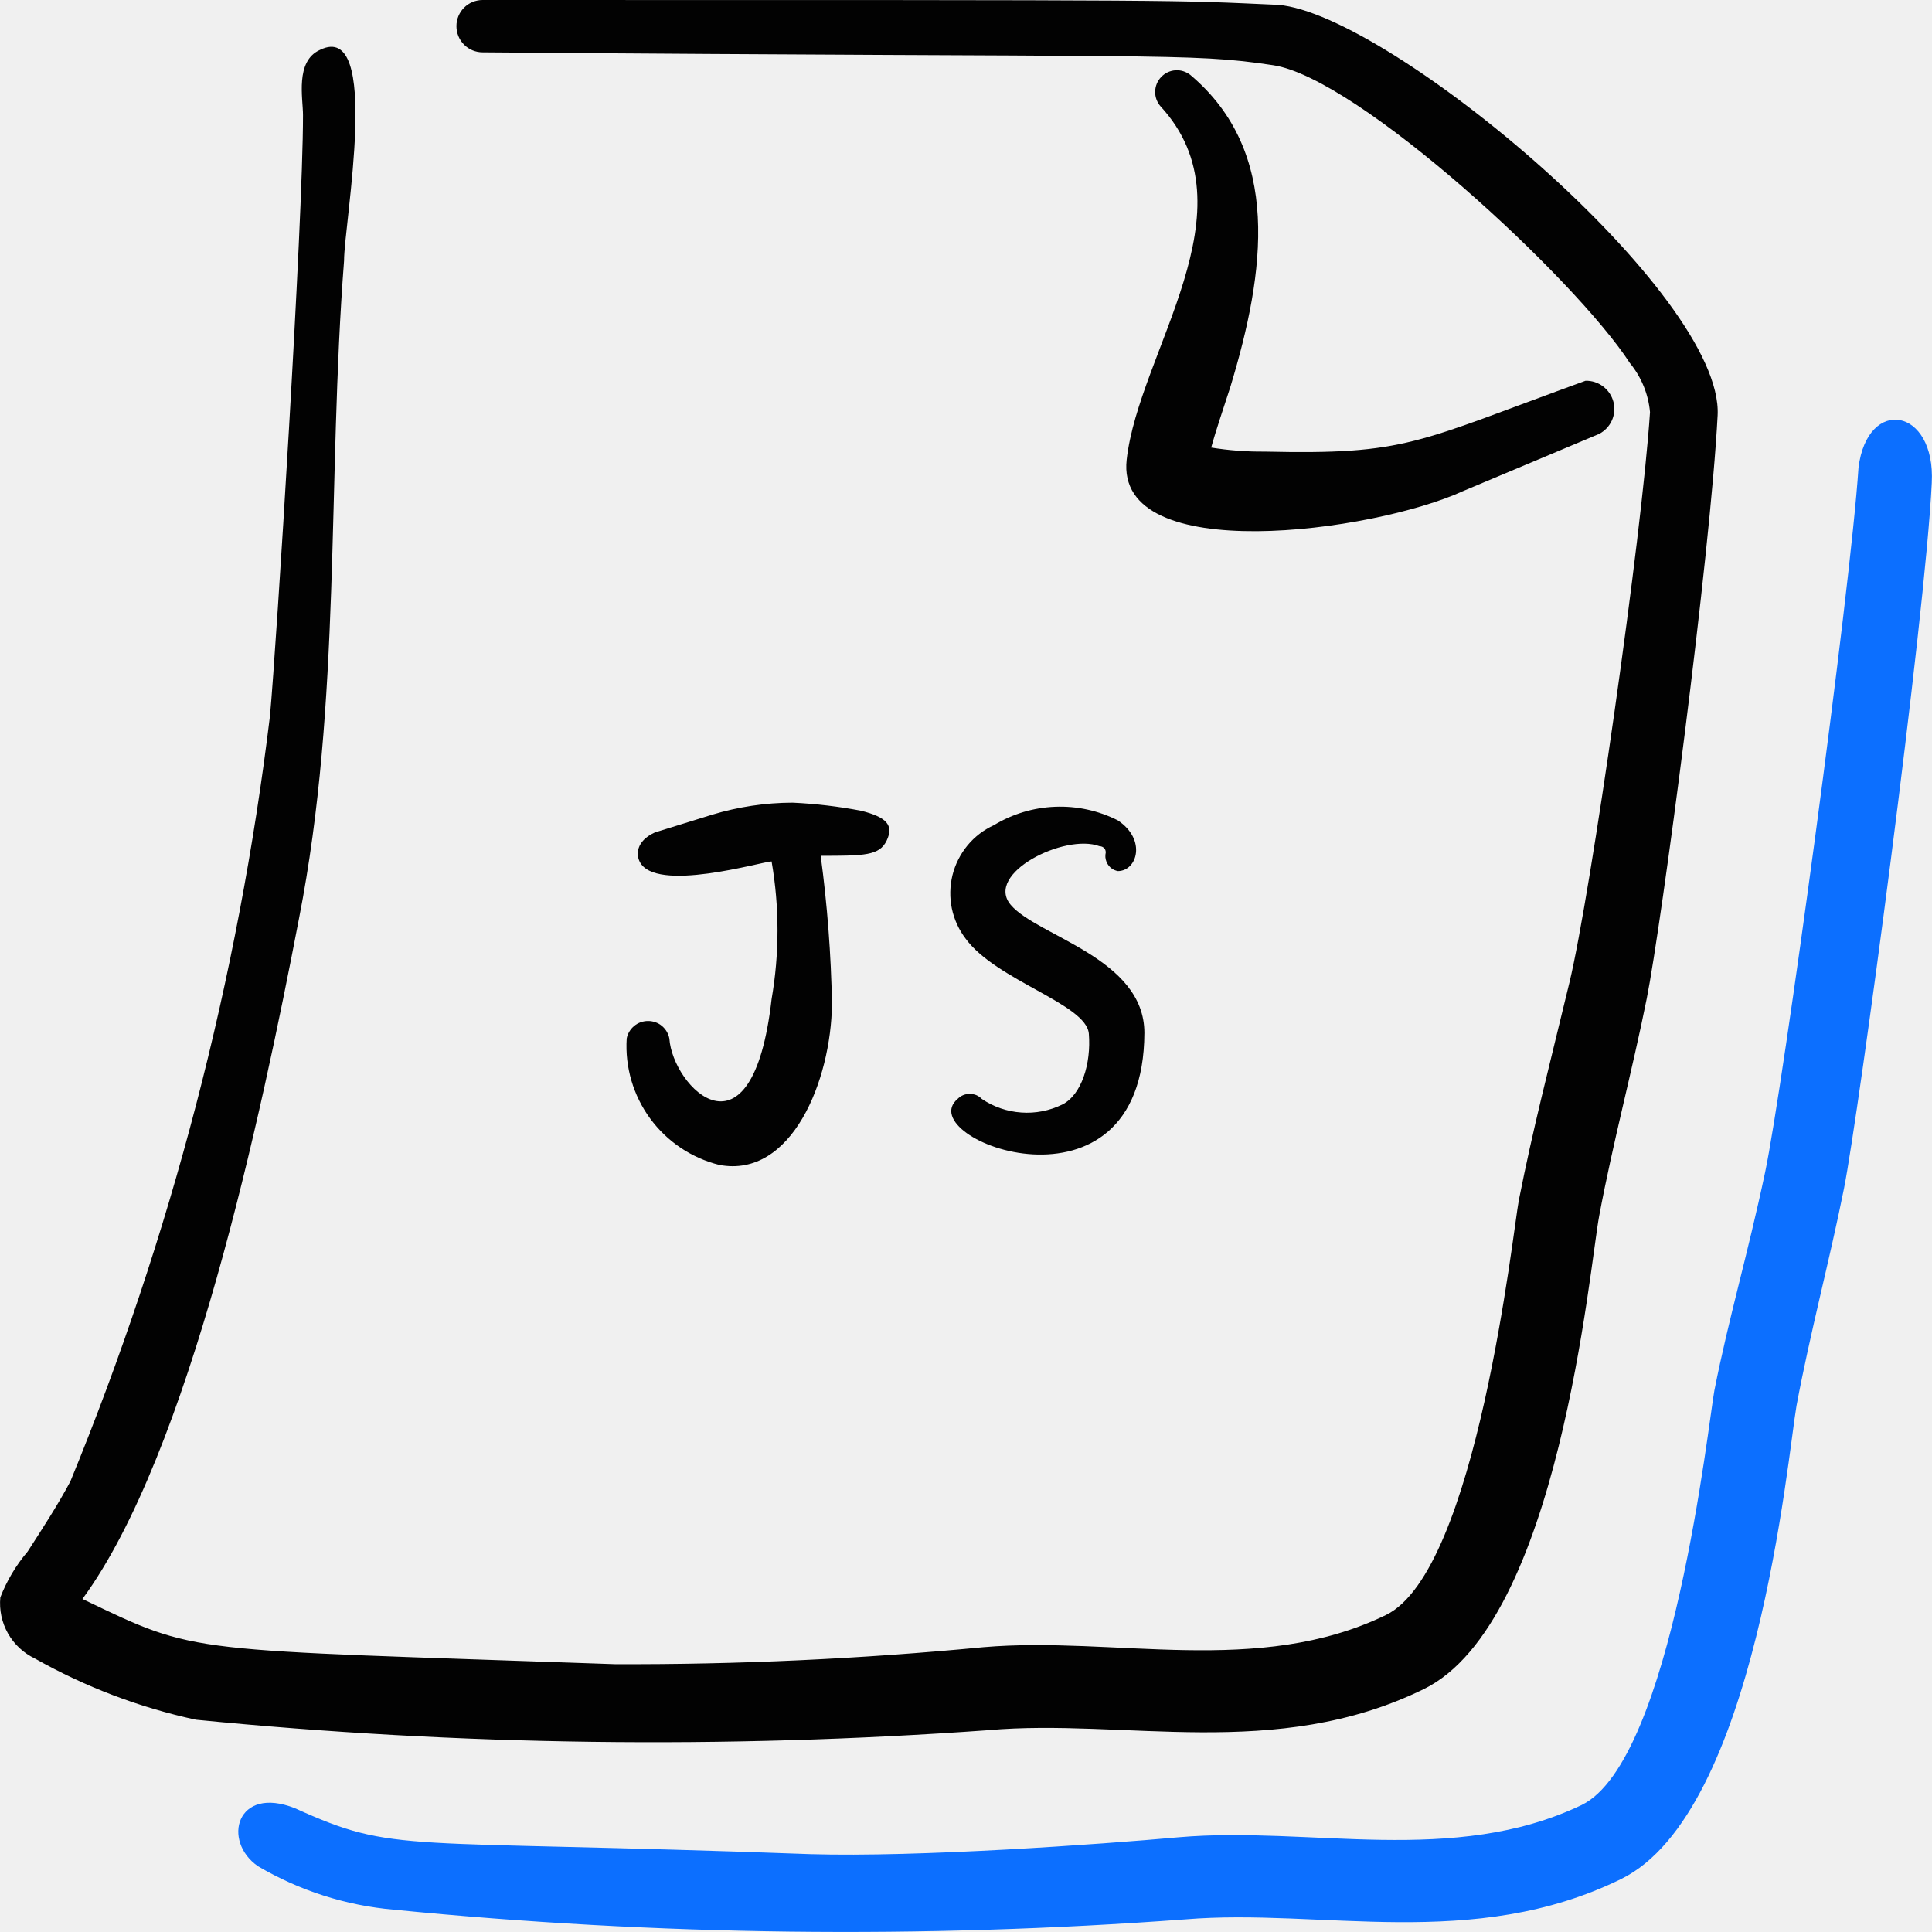
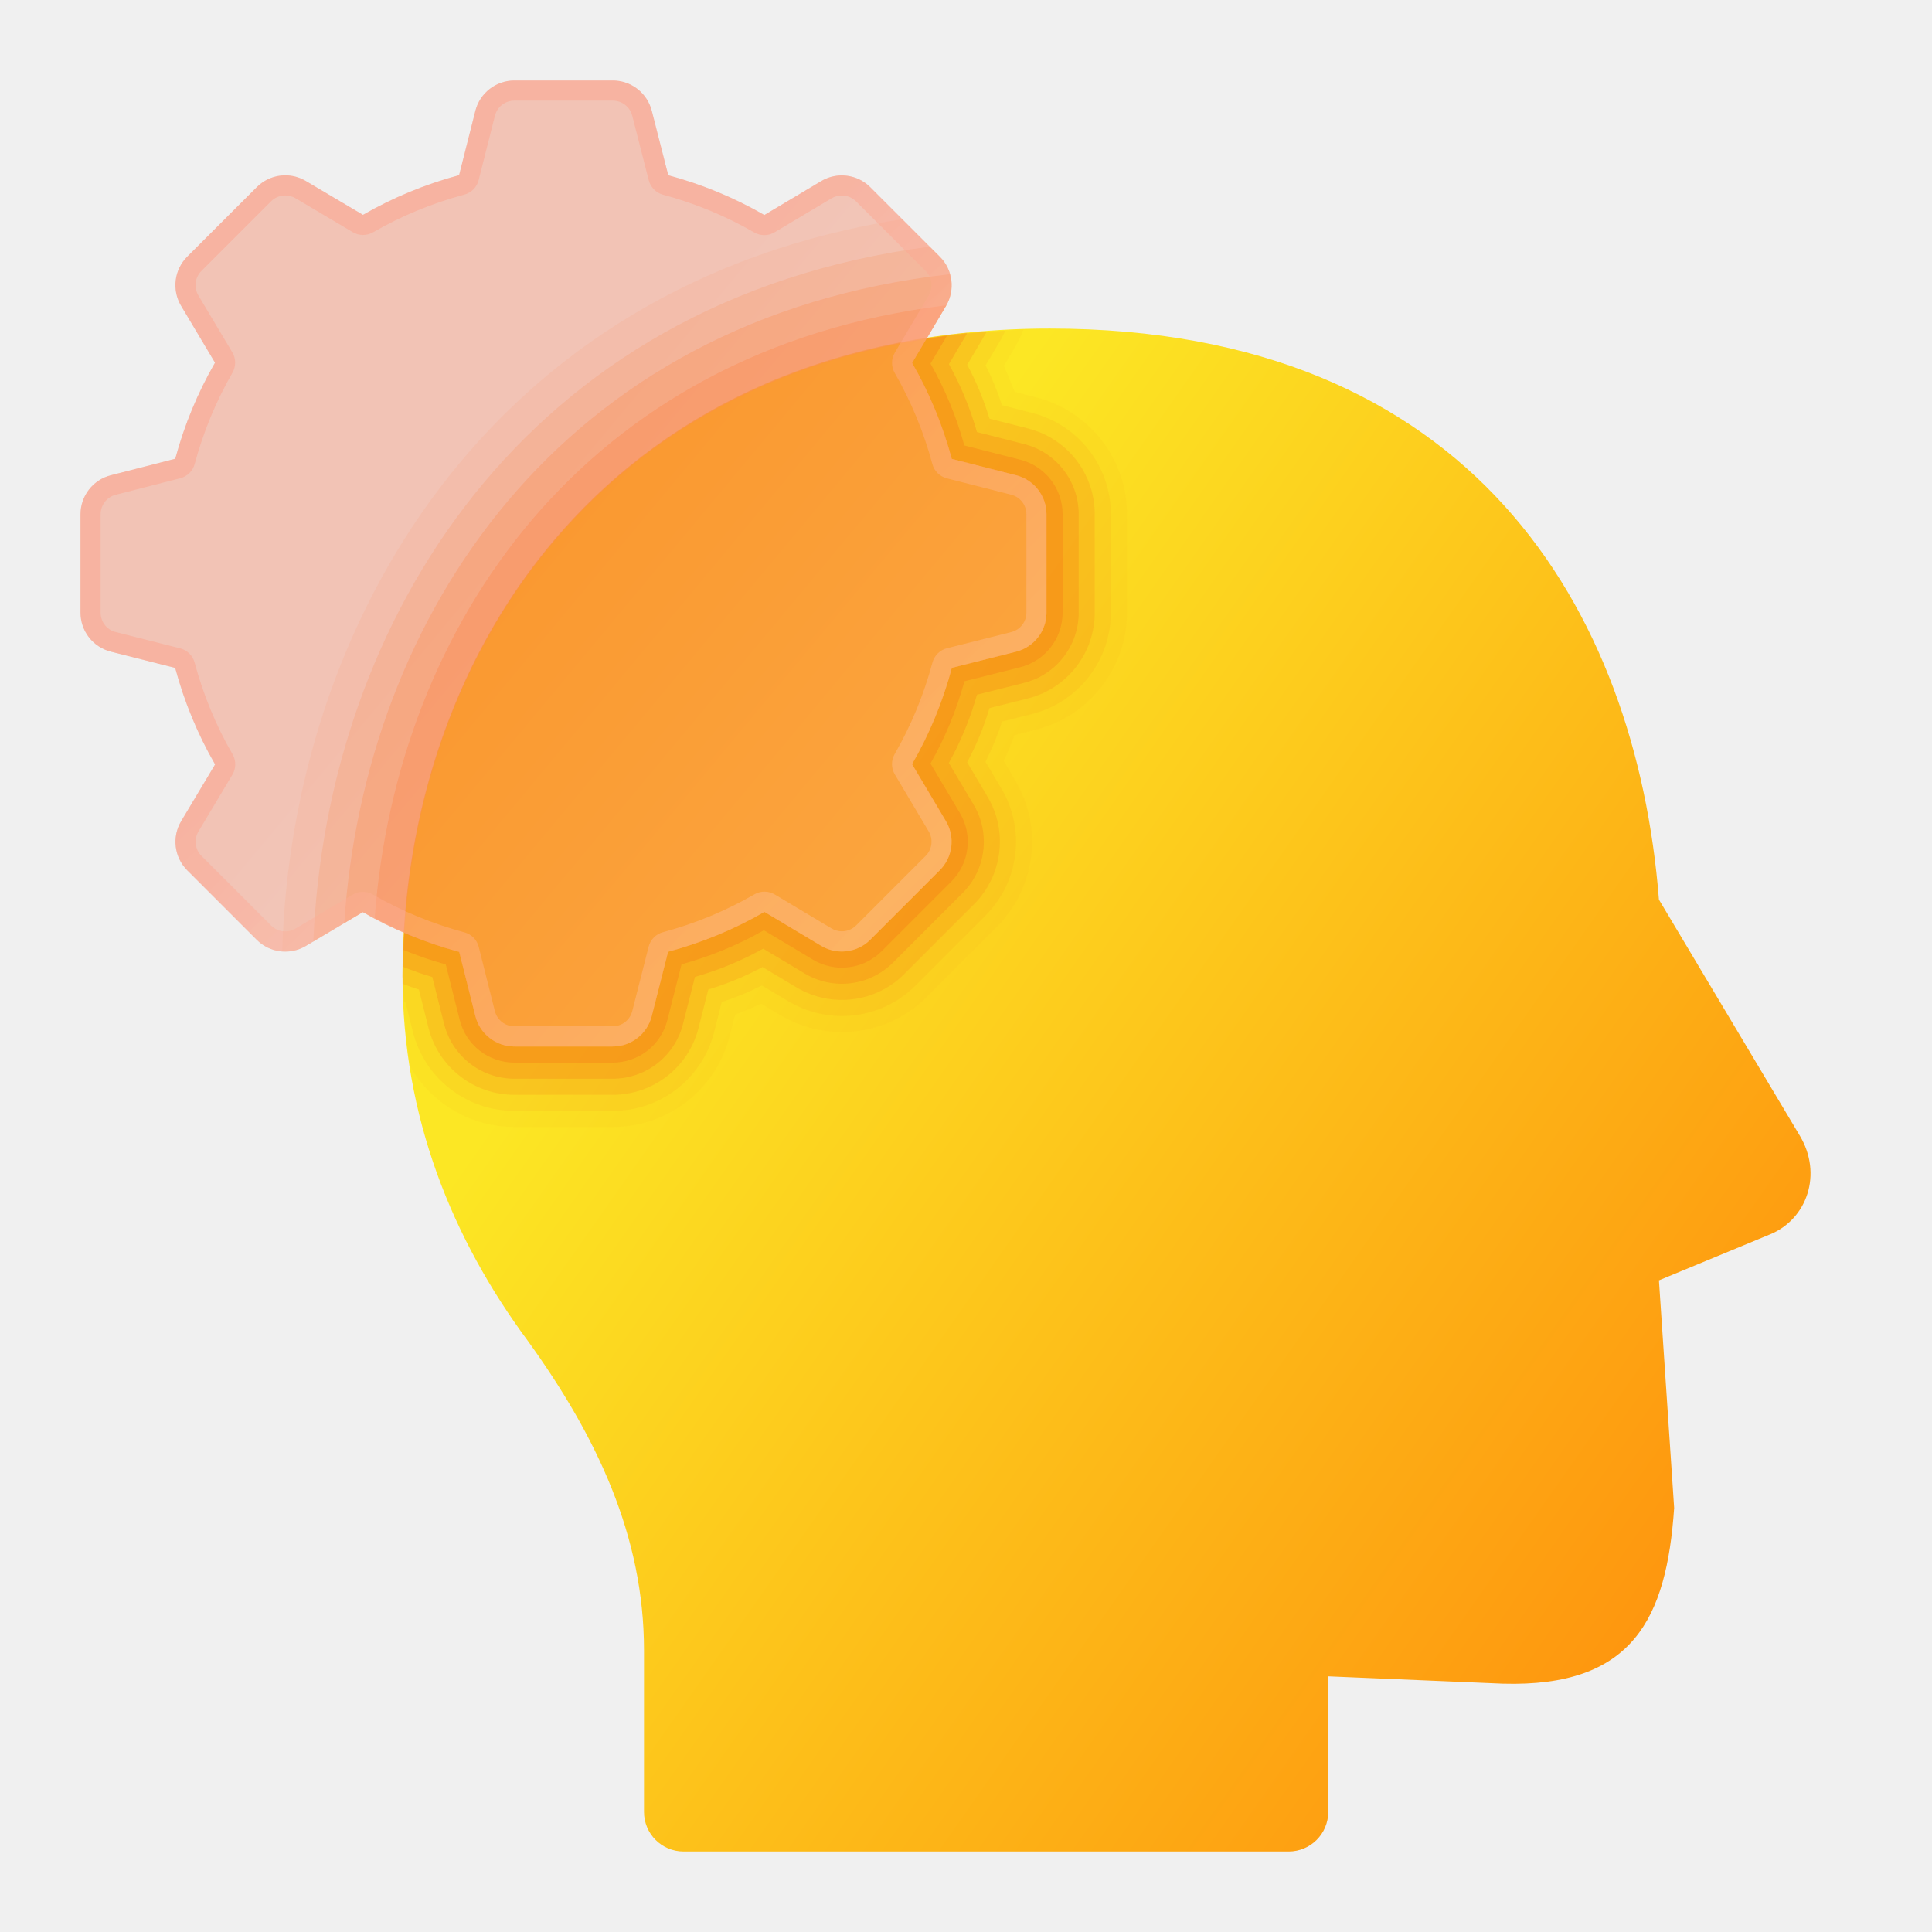
- <svg xmlns="http://www.w3.org/2000/svg" width="24" height="24" viewBox="0 0 24 24" fill="none">
-   <g clip-path="url(#clip0_58_20)">
-     <path fill-rule="evenodd" clip-rule="evenodd" d="M8.315 12.901C8.303 12.839 8.27 12.784 8.222 12.744C8.174 12.704 8.113 12.683 8.05 12.683C7.988 12.683 7.927 12.704 7.879 12.744C7.83 12.784 7.797 12.839 7.785 12.901C7.763 13.256 7.866 13.607 8.076 13.894C8.286 14.181 8.59 14.385 8.935 14.471C9.835 14.641 10.325 13.421 10.335 12.471C10.324 11.855 10.277 11.241 10.195 10.631C10.735 10.631 10.925 10.631 11.015 10.441C11.105 10.251 11.015 10.151 10.695 10.071C10.415 10.018 10.131 9.984 9.845 9.971C9.506 9.972 9.17 10.023 8.845 10.121L8.135 10.341C7.895 10.451 7.905 10.621 7.945 10.701C8.135 11.101 9.475 10.701 9.585 10.701C9.683 11.267 9.683 11.845 9.585 12.411C9.345 14.521 8.355 13.501 8.315 12.901ZM13.656 10.511C13.656 10.511 13.736 10.511 13.736 10.591C13.727 10.629 13.73 10.668 13.745 10.705C13.759 10.741 13.784 10.772 13.816 10.793C13.838 10.807 13.861 10.816 13.886 10.821C14.126 10.821 14.246 10.431 13.886 10.191C13.646 10.07 13.378 10.011 13.108 10.022C12.839 10.032 12.577 10.111 12.346 10.251C12.219 10.309 12.107 10.395 12.018 10.503C11.93 10.61 11.866 10.736 11.832 10.872C11.799 11.007 11.796 11.149 11.824 11.285C11.853 11.422 11.911 11.55 11.996 11.661C12.376 12.181 13.496 12.471 13.526 12.841C13.556 13.211 13.436 13.601 13.196 13.721C13.038 13.798 12.862 13.833 12.687 13.82C12.511 13.808 12.342 13.75 12.196 13.651C12.177 13.631 12.153 13.615 12.128 13.604C12.102 13.594 12.074 13.588 12.046 13.588C12.018 13.588 11.991 13.594 11.965 13.604C11.939 13.615 11.916 13.631 11.896 13.651C11.306 14.151 14.206 15.261 14.216 12.831C14.216 11.901 12.886 11.631 12.556 11.241C12.226 10.851 13.226 10.351 13.656 10.511ZM15.706 5.61C15.485 5.612 15.264 5.595 15.046 5.56C15.106 5.34 15.196 5.08 15.286 4.8C15.716 3.38 15.926 1.89 14.786 0.93C14.733 0.889 14.667 0.868 14.6 0.873C14.533 0.878 14.47 0.908 14.424 0.957C14.378 1.005 14.351 1.07 14.35 1.137C14.348 1.204 14.372 1.269 14.416 1.32C15.596 2.6 14.146 4.37 13.996 5.71C13.846 7.05 17.066 6.61 18.176 6.1L19.866 5.39C19.936 5.353 19.992 5.294 20.024 5.222C20.056 5.15 20.062 5.069 20.043 4.993C20.023 4.916 19.978 4.849 19.915 4.801C19.852 4.753 19.775 4.728 19.696 4.73C17.576 5.5 17.486 5.65 15.706 5.61Z" fill="#020202" />
-     <path fill-rule="evenodd" clip-rule="evenodd" d="M15.876 0.06C14.496 0 15.126 0 5.995 0C5.909 0 5.826 0.034 5.765 0.095C5.704 0.156 5.67 0.239 5.67 0.325C5.67 0.411 5.704 0.494 5.765 0.555C5.826 0.616 5.909 0.65 5.995 0.65C14.506 0.72 14.756 0.65 15.816 0.81C16.876 0.97 19.566 3.46 20.247 4.51C20.39 4.684 20.477 4.897 20.497 5.12C20.397 6.66 19.757 11.122 19.497 12.202C19.237 13.282 19.047 14.002 18.867 14.912C18.797 15.272 18.347 19.512 17.217 20.062C15.627 20.833 13.847 20.322 12.216 20.462C10.694 20.608 9.165 20.679 7.636 20.673C2.234 20.483 2.484 20.563 1.024 19.863C2.354 18.053 3.244 13.862 3.714 11.412C4.244 8.712 4.064 5.961 4.274 3.24C4.274 2.77 4.744 0.24 3.974 0.62C3.664 0.76 3.764 1.22 3.764 1.43C3.764 2.78 3.434 8.021 3.354 8.891C2.958 12.159 2.124 15.358 0.874 18.403C0.714 18.703 0.524 18.993 0.344 19.273C0.2 19.443 0.085 19.635 0.004 19.843C-0.011 19.998 0.022 20.155 0.099 20.291C0.176 20.427 0.293 20.536 0.434 20.603C1.059 20.956 1.733 21.212 2.434 21.363C5.705 21.686 8.998 21.729 12.276 21.493C13.966 21.343 15.846 21.883 17.686 20.983C19.366 20.163 19.746 15.733 19.866 15.103C20.036 14.192 20.277 13.302 20.457 12.402C20.637 11.502 21.247 6.901 21.337 5.161C21.417 3.651 17.266 0.17 15.876 0.06Z" fill="#020202" />
-     <path fill-rule="evenodd" clip-rule="evenodd" d="M23.087 5.81C22.987 7.351 22.147 13.522 21.927 14.562C21.707 15.602 21.477 16.362 21.297 17.272C21.227 17.632 20.777 21.873 19.647 22.423C18.057 23.183 16.277 22.683 14.647 22.823C13.646 22.913 11.406 23.073 10.065 23.033C4.915 22.843 4.925 23.033 3.665 22.463C2.935 22.173 2.755 22.873 3.205 23.183C3.721 23.487 4.299 23.672 4.895 23.723C8.163 24.046 11.452 24.086 14.726 23.843C16.416 23.703 18.296 24.243 20.136 23.343C21.817 22.523 22.207 18.093 22.317 17.463C22.487 16.553 22.727 15.663 22.907 14.763C23.087 13.863 23.917 7.68 23.997 6C24.047 5.06 23.197 4.92 23.087 5.81Z" fill="#0C6FFF" />
+ <svg xmlns="http://www.w3.org/2000/svg" baseProfile="basic" viewBox="0 0 48 48">
+   <g>
+     <path d="M0,48v-48h48v48z" fill="none" />
+     <g>
+       <linearGradient id="P37J9banuQo0uWj5WDhDna" x1="16.495" x2="58.27" y1="21.698" y2="51.05" gradientUnits="userSpaceOnUse">
+         <stop offset="0" stop-color="#fce724" />
+         <stop offset=".311" stop-color="#fdbd19" />
+         <stop offset="1" stop-color="#ff6201" />
+       </linearGradient>
+       <path fill="url(#P37J9banuQo0uWj5WDhDna)" d="M33,45.016v-3.368l4.334,0.182c3.239,0.093,4.071-1.621,4.26-4.365l-0.378-5.655l2.743-1.135 c0.946-0.378,1.324-1.513,0.757-2.459l-3.5-5.865C40.648,15.163,36.58,8.163,26.081,8.163C15.297,8.163,10,16.109,10,24.244 c0,3.5,1.23,6.527,3.122,9.081C14.824,35.689,16,38.162,16,41v4.016C16,45.56,16.44,46,16.984,46h15.033 C32.56,46,33,45.56,33,45.016z" />
+       <path fill="#f47f16" d="M25.739,9.87l-0.531-0.136c-0.083-0.217-0.171-0.431-0.266-0.642l0.282-0.478 c0.081-0.136,0.147-0.278,0.204-0.422C15.093,8.514,10,16.278,10,24.244c0,0.786,0.084,1.539,0.203,2.277 C10.732,27.418,11.697,28,12.779,28h2.443c1.374,0,2.569-0.93,2.907-2.26l0.136-0.533c0.219-0.083,0.435-0.172,0.648-0.268 l0.46,0.275c1.186,0.708,2.69,0.522,3.662-0.452l1.729-1.729c0.97-0.973,1.157-2.476,0.456-3.652l-0.28-0.472 c0.096-0.213,0.185-0.429,0.268-0.648l0.525-0.131C27.068,17.792,28,16.596,28,15.221v-2.443C28,11.403,27.07,10.208,25.739,9.87z" opacity=".05" />
+       <path fill="#f47f16" d="M25.641,10.258l-0.745-0.19c-0.112-0.342-0.248-0.673-0.409-0.99l0.394-0.666 c0.038-0.064,0.063-0.131,0.095-0.197C14.946,8.746,10,16.396,10,24.244c0,0.218,0.029,0.425,0.039,0.639 c0.012,0.004,0.022,0.01,0.034,0.014l0.185,0.739c0.293,1.156,1.33,1.964,2.521,1.964h2.443c1.191,0,2.227-0.806,2.52-1.958 l0.19-0.747c0.345-0.112,0.678-0.25,0.997-0.412l0.65,0.389c1.027,0.613,2.332,0.453,3.174-0.392l1.729-1.729 c0.84-0.843,1.003-2.145,0.395-3.165l-0.393-0.661c0.162-0.319,0.3-0.652,0.412-0.998l0.739-0.185 c1.156-0.293,1.964-1.33,1.964-2.521v-2.443C27.6,11.587,26.794,10.551,25.641,10.258z" opacity=".1" />
+       <path fill="#f47f16" d="M25.542,10.645l-0.959-0.244c-0.141-0.468-0.326-0.916-0.553-1.338l0.489-0.827 C14.793,8.97,10,16.514,10,24.244c0,0.069,0.011,0.133,0.012,0.201c0.131,0.048,0.26,0.1,0.395,0.14l0.239,0.953 c0.247,0.978,1.125,1.662,2.133,1.662h2.443c1.007,0,1.884-0.682,2.132-1.657l0.244-0.96c0.47-0.141,0.921-0.328,1.346-0.557 l0.84,0.503c0.869,0.519,1.973,0.383,2.685-0.332l1.729-1.729c0.711-0.713,0.849-1.815,0.335-2.679l-0.505-0.85 c0.229-0.425,0.415-0.876,0.556-1.347l0.953-0.239c0.978-0.247,1.662-1.125,1.662-2.133v-2.443 C27.2,11.77,26.518,10.893,25.542,10.645z" opacity=".2" />
+       <path fill="#f47f16" d="M25.444,11.033l-1.172-0.299c-0.169-0.593-0.403-1.158-0.697-1.687l0.462-0.781 C14.722,9.199,10.1,16.495,10.009,24.019c0.24,0.094,0.482,0.183,0.732,0.254l0.293,1.167c0.202,0.8,0.921,1.36,1.746,1.36h2.443 c0.824,0,1.542-0.558,1.744-1.356l0.299-1.173c0.596-0.17,1.164-0.406,1.695-0.702l1.03,0.616c0.71,0.424,1.614,0.313,2.197-0.271 l1.728-1.728c0.582-0.583,0.695-1.485,0.274-2.192l-0.617-1.039c0.296-0.531,0.531-1.099,0.7-1.696l1.167-0.293 c0.8-0.202,1.36-0.921,1.36-1.746v-2.443C26.8,11.953,26.242,11.236,25.444,11.033z" opacity=".3" />
+       <path fill="#f47f16" d="M25.345,11.421l-1.386-0.353c-0.198-0.719-0.481-1.401-0.841-2.035l0.41-0.692 c-8.797,1.125-13.253,8.028-13.502,15.261c0.34,0.14,0.69,0.26,1.049,0.359l0.347,1.381c0.157,0.622,0.716,1.058,1.358,1.058h2.443 c0.641,0,1.199-0.434,1.357-1.055l0.353-1.387c0.722-0.199,1.407-0.483,2.044-0.846l1.22,0.73c0.552,0.33,1.255,0.243,1.709-0.211 l1.728-1.728c0.453-0.453,0.54-1.155,0.213-1.705l-0.73-1.228c0.362-0.637,0.646-1.323,0.844-2.045l1.381-0.347 c0.622-0.157,1.058-0.716,1.058-1.358v-2.443C26.4,12.137,25.966,11.578,25.345,11.421z" opacity=".4" />
+       <path fill="#ff8f43" d="M11.409,23.649l0.401,1.595C11.922,25.688,12.321,26,12.78,26h2.443 c0.457,0,0.856-0.31,0.969-0.753l0.407-1.6c0.848-0.228,1.651-0.561,2.393-0.991l1.131,0.677l3.184-3.257l-0.648-1.09 c0.429-0.743,0.761-1.546,0.989-2.394l1.595-0.401C25.688,16.078,26,15.679,26,15.22v-2.443c0-0.457-0.31-0.856-0.753-0.969 l-1.6-0.407c-0.227-0.844-0.558-1.643-0.985-2.383l0.842-1.421c0.002-0.004,0.003-0.008,0.005-0.012 c-9.013,1.106-13.659,7.986-14.2,15.22C9.971,23.158,10.669,23.45,11.409,23.649z" opacity=".4" />
+       <path fill="#ff8f43" d="M9.015,22.66c0.743,0.429,1.546,0.761,2.395,0.989l0.401,1.595 C11.922,25.688,12.321,26,12.78,26h2.443c0.457,0,0.856-0.31,0.969-0.753l0.407-1.6c0.848-0.228,1.651-0.561,2.393-0.991 l1.41,0.843c0.15,0.09,0.317,0.123,0.483,0.128l2.742-2.804c-0.013-0.145-0.046-0.289-0.124-0.42l-0.842-1.417 c0.429-0.743,0.761-1.546,0.989-2.394l1.595-0.401C25.688,16.078,26,15.679,26,15.22v-2.443c0-0.457-0.31-0.856-0.753-0.969 l-1.6-0.407c-0.227-0.844-0.558-1.643-0.985-2.383l0.842-1.421c0.144-0.244,0.162-0.525,0.088-0.784 C13.912,7.905,9.053,15.334,8.553,22.934L9.015,22.66z" opacity=".3" />
+       <path fill="#ff8f43" d="M9.015,22.66c0.743,0.429,1.546,0.761,2.395,0.989l0.401,1.595 C11.922,25.688,12.321,26,12.78,26h2.443c0.457,0,0.856-0.31,0.969-0.753l0.407-1.6c0.848-0.228,1.651-0.561,2.393-0.991 l1.41,0.843c0.393,0.235,0.896,0.173,1.221-0.151l1.727-1.727c0.323-0.323,0.386-0.825,0.153-1.218l-0.842-1.417 c0.429-0.743,0.761-1.546,0.989-2.394l1.595-0.401C25.688,16.078,26,15.679,26,15.22v-2.443c0-0.457-0.31-0.856-0.753-0.969 l-1.6-0.407c-0.227-0.844-0.558-1.643-0.985-2.383l0.842-1.421c0.233-0.393,0.17-0.894-0.153-1.217l-0.253-0.253 C13.003,7.456,8.112,15.476,7.785,23.391L9.015,22.66z" opacity=".2" />
+       <path fill="#ff8f43" d="M7.597,23.502l1.417-0.842c0.743,0.429,1.546,0.761,2.395,0.989l0.401,1.595 C11.922,25.688,12.321,26,12.78,26h2.443c0.457,0,0.856-0.31,0.969-0.753l0.407-1.6c0.848-0.228,1.651-0.561,2.393-0.991 l1.41,0.843c0.393,0.235,0.896,0.173,1.221-0.151l1.727-1.727c0.323-0.323,0.386-0.825,0.153-1.218l-0.842-1.417 c0.429-0.743,0.761-1.546,0.989-2.394l1.595-0.401C25.688,16.078,26,15.679,26,15.22v-2.443c0-0.457-0.31-0.856-0.753-0.969 l-1.6-0.407c-0.227-0.844-0.558-1.643-0.985-2.383l0.842-1.421c0.233-0.393,0.17-0.894-0.153-1.217l-0.936-0.936 C12.114,7.068,7.245,15.529,7.012,23.633C7.212,23.648,7.416,23.61,7.597,23.502z" opacity=".1" />
+       <path fill="#fda813" d="M18.992,22.656l1.41,0.843c0.393,0.235,0.896,0.173,1.221-0.151l1.727-1.727 c0.323-0.323,0.386-0.825,0.153-1.218l-0.842-1.417c0.429-0.743,0.761-1.546,0.989-2.394l1.595-0.401 C25.688,16.078,26,15.679,26,15.22v-2.443c0-0.457-0.31-0.856-0.753-0.969l-1.6-0.407c-0.227-0.844-0.558-1.643-0.985-2.383 l0.357-0.603c-8.286,1.296-12.574,7.819-12.975,14.752c0.441,0.19,0.894,0.356,1.365,0.482l0.401,1.595 C11.922,25.688,12.321,26,12.78,26h2.443c0.457,0,0.856-0.31,0.969-0.753l0.407-1.6C17.447,23.419,18.249,23.085,18.992,22.656z" />
+       <linearGradient id="P37J9banuQo0uWj5WDhDnb" x1="41.048" x2="12.783" y1="36.53" y2="12.986" gradientUnits="userSpaceOnUse">
+         <stop offset="0" stop-color="#ffd8bb" stop-opacity=".4" />
+         <stop offset="1" stop-color="#f4805d" stop-opacity=".4" />
+       </linearGradient>
+       <path fill="url(#P37J9banuQo0uWj5WDhDnb)" d="M25.247,11.808l-1.6-0.407 c-0.227-0.844-0.558-1.643-0.985-2.383l0.842-1.421c0.233-0.393,0.17-0.894-0.153-1.217l-1.729-1.729 c-0.324-0.324-0.826-0.386-1.219-0.152l-1.413,0.843c-0.741-0.428-1.541-0.76-2.387-0.988l-0.41-1.602C16.079,2.31,15.68,2,15.224,2 h-2.445c-0.458,0-0.857,0.311-0.969,0.755l-0.404,1.597C10.56,4.579,9.759,4.911,9.018,5.338L7.597,4.496 C7.204,4.263,6.703,4.326,6.38,4.649L4.651,6.378C4.327,6.702,4.265,7.204,4.499,7.598l0.843,1.413 c-0.428,0.741-0.76,1.542-0.988,2.387l-1.602,0.41C2.31,11.921,2,12.32,2,12.776v2.445c0,0.458,0.311,0.857,0.755,0.969l1.597,0.404 c0.228,0.849,0.562,1.654,0.992,2.398l-0.843,1.41c-0.235,0.393-0.173,0.896,0.151,1.221l1.727,1.727 c0.323,0.323,0.825,0.386,1.218,0.153l1.417-0.842c0.743,0.429,1.546,0.761,2.395,0.989l0.401,1.595 C11.922,25.688,12.321,26,12.78,26h2.443c0.457,0,0.856-0.31,0.969-0.753l0.407-1.6c0.848-0.228,1.651-0.561,2.393-0.991l1.41,0.843 c0.393,0.235,0.896,0.173,1.221-0.151l1.727-1.727c0.323-0.323,0.386-0.825,0.153-1.218l-0.842-1.417 c0.429-0.743,0.761-1.546,0.989-2.394l1.595-0.401C25.688,16.078,26,15.679,26,15.22v-2.443C26,12.32,25.69,11.921,25.247,11.808z" />
+       <linearGradient id="P37J9banuQo0uWj5WDhDnc" x1="12.676" x2="29.332" y1="12.626" y2="29.906" gradientUnits="userSpaceOnUse">
+         <stop offset="0" stop-color="#ff9a83" stop-opacity=".4" />
+         <stop offset="1" stop-color="ivory" stop-opacity=".2" />
+       </linearGradient>
+       <path fill="url(#P37J9banuQo0uWj5WDhDnc)" d="M15.224,2.5 c0.229,0,0.428,0.155,0.484,0.376l0.41,1.602c0.045,0.175,0.18,0.312,0.354,0.359c0.799,0.215,1.561,0.531,2.267,0.938 c0.077,0.045,0.164,0.067,0.25,0.067c0.089,0,0.177-0.024,0.256-0.071l1.413-0.843c0.077-0.046,0.166-0.071,0.256-0.071 c0.134,0,0.259,0.052,0.354,0.146l1.729,1.729c0.162,0.162,0.193,0.412,0.077,0.608l-0.842,1.421 c-0.092,0.155-0.093,0.348-0.003,0.505c0.406,0.704,0.721,1.466,0.935,2.263c0.047,0.175,0.184,0.31,0.36,0.355l1.6,0.407 c0.222,0.056,0.377,0.256,0.377,0.485v2.443c0,0.23-0.155,0.429-0.378,0.485l-1.595,0.401c-0.176,0.044-0.314,0.18-0.361,0.355 c-0.215,0.802-0.531,1.567-0.939,2.274c-0.09,0.157-0.089,0.35,0.003,0.505l0.842,1.417c0.117,0.197,0.086,0.447-0.076,0.609 l-1.727,1.727c-0.094,0.094-0.22,0.146-0.354,0.146c-0.09,0-0.179-0.025-0.256-0.071l-1.41-0.843 c-0.079-0.047-0.168-0.071-0.257-0.071c-0.086,0-0.173,0.022-0.25,0.067c-0.708,0.409-1.472,0.726-2.273,0.941 c-0.175,0.047-0.31,0.184-0.355,0.36l-0.407,1.6c-0.056,0.222-0.256,0.377-0.485,0.377H12.78c-0.23,0-0.429-0.156-0.485-0.378 l-0.401-1.595c-0.044-0.176-0.18-0.314-0.355-0.361c-0.802-0.215-1.567-0.531-2.274-0.939c-0.077-0.045-0.164-0.067-0.25-0.067 c-0.088,0-0.177,0.023-0.255,0.07l-1.417,0.842c-0.077,0.046-0.166,0.07-0.255,0.07c-0.134,0-0.259-0.052-0.354-0.146l-1.727-1.727 c-0.162-0.162-0.193-0.413-0.076-0.61l0.843-1.41c0.093-0.156,0.095-0.35,0.004-0.507c-0.41-0.709-0.727-1.475-0.942-2.277 c-0.047-0.175-0.185-0.311-0.36-0.355l-1.597-0.404C2.655,15.65,2.5,15.451,2.5,15.221v-2.445c0-0.229,0.155-0.428,0.376-0.484 l1.602-0.41c0.175-0.045,0.312-0.18,0.359-0.354c0.215-0.798,0.531-1.561,0.938-2.267C5.866,9.104,5.865,8.91,5.772,8.754 L4.929,7.341c-0.117-0.197-0.086-0.448,0.076-0.61l1.729-1.729c0.094-0.094,0.22-0.146,0.354-0.146c0.089,0,0.177,0.024,0.255,0.07 l1.421,0.842c0.079,0.047,0.167,0.07,0.255,0.07c0.086,0,0.172-0.022,0.25-0.067c0.705-0.407,1.468-0.722,2.268-0.936 c0.175-0.047,0.311-0.185,0.355-0.36l0.404-1.597C12.35,2.655,12.549,2.5,12.779,2.5H15.224 M15.224,2h-2.445 c-0.458,0-0.857,0.311-0.969,0.755l-0.404,1.597C10.56,4.579,9.759,4.911,9.018,5.338L7.597,4.496 c-0.159-0.094-0.335-0.14-0.509-0.14c-0.259,0-0.515,0.1-0.707,0.293L4.651,6.378C4.327,6.702,4.265,7.204,4.499,7.598l0.843,1.413 c-0.428,0.741-0.761,1.542-0.988,2.387l-1.602,0.41C2.31,11.921,2,12.32,2,12.776v2.445c0,0.458,0.311,0.857,0.755,0.969 l1.597,0.404c0.228,0.849,0.562,1.654,0.992,2.398l-0.843,1.41c-0.235,0.393-0.173,0.896,0.151,1.221l1.727,1.727 c0.193,0.193,0.449,0.293,0.707,0.293c0.175,0,0.352-0.046,0.511-0.14l1.417-0.842c0.743,0.429,1.546,0.761,2.395,0.989l0.401,1.595 C11.922,25.688,12.321,26,12.78,26h2.443c0.457,0,0.856-0.31,0.969-0.753l0.407-1.6c0.848-0.228,1.651-0.561,2.393-0.991l1.41,0.843 c0.159,0.095,0.337,0.142,0.513,0.142c0.259,0,0.515-0.1,0.707-0.293l1.727-1.727c0.323-0.323,0.386-0.825,0.153-1.218l-0.842-1.417 c0.429-0.743,0.761-1.546,0.989-2.394l1.595-0.401C25.688,16.078,26,15.679,26,15.22v-2.443c0-0.457-0.31-0.856-0.753-0.969 l-1.6-0.407c-0.227-0.844-0.558-1.643-0.985-2.383l0.842-1.421c0.233-0.393,0.17-0.894-0.153-1.217l-1.729-1.729 c-0.193-0.193-0.449-0.293-0.707-0.293c-0.176,0-0.353,0.046-0.512,0.141l-1.413,0.843c-0.741-0.428-1.541-0.76-2.387-0.988 l-0.41-1.602C16.079,2.31,15.68,2,15.224,2L15.224,2z" />
+     </g>
  </g>
-   <defs>
-     <clipPath id="clip0_58_20">
-       <rect width="24" height="24" fill="white" />
-     </clipPath>
-   </defs>
</svg>
